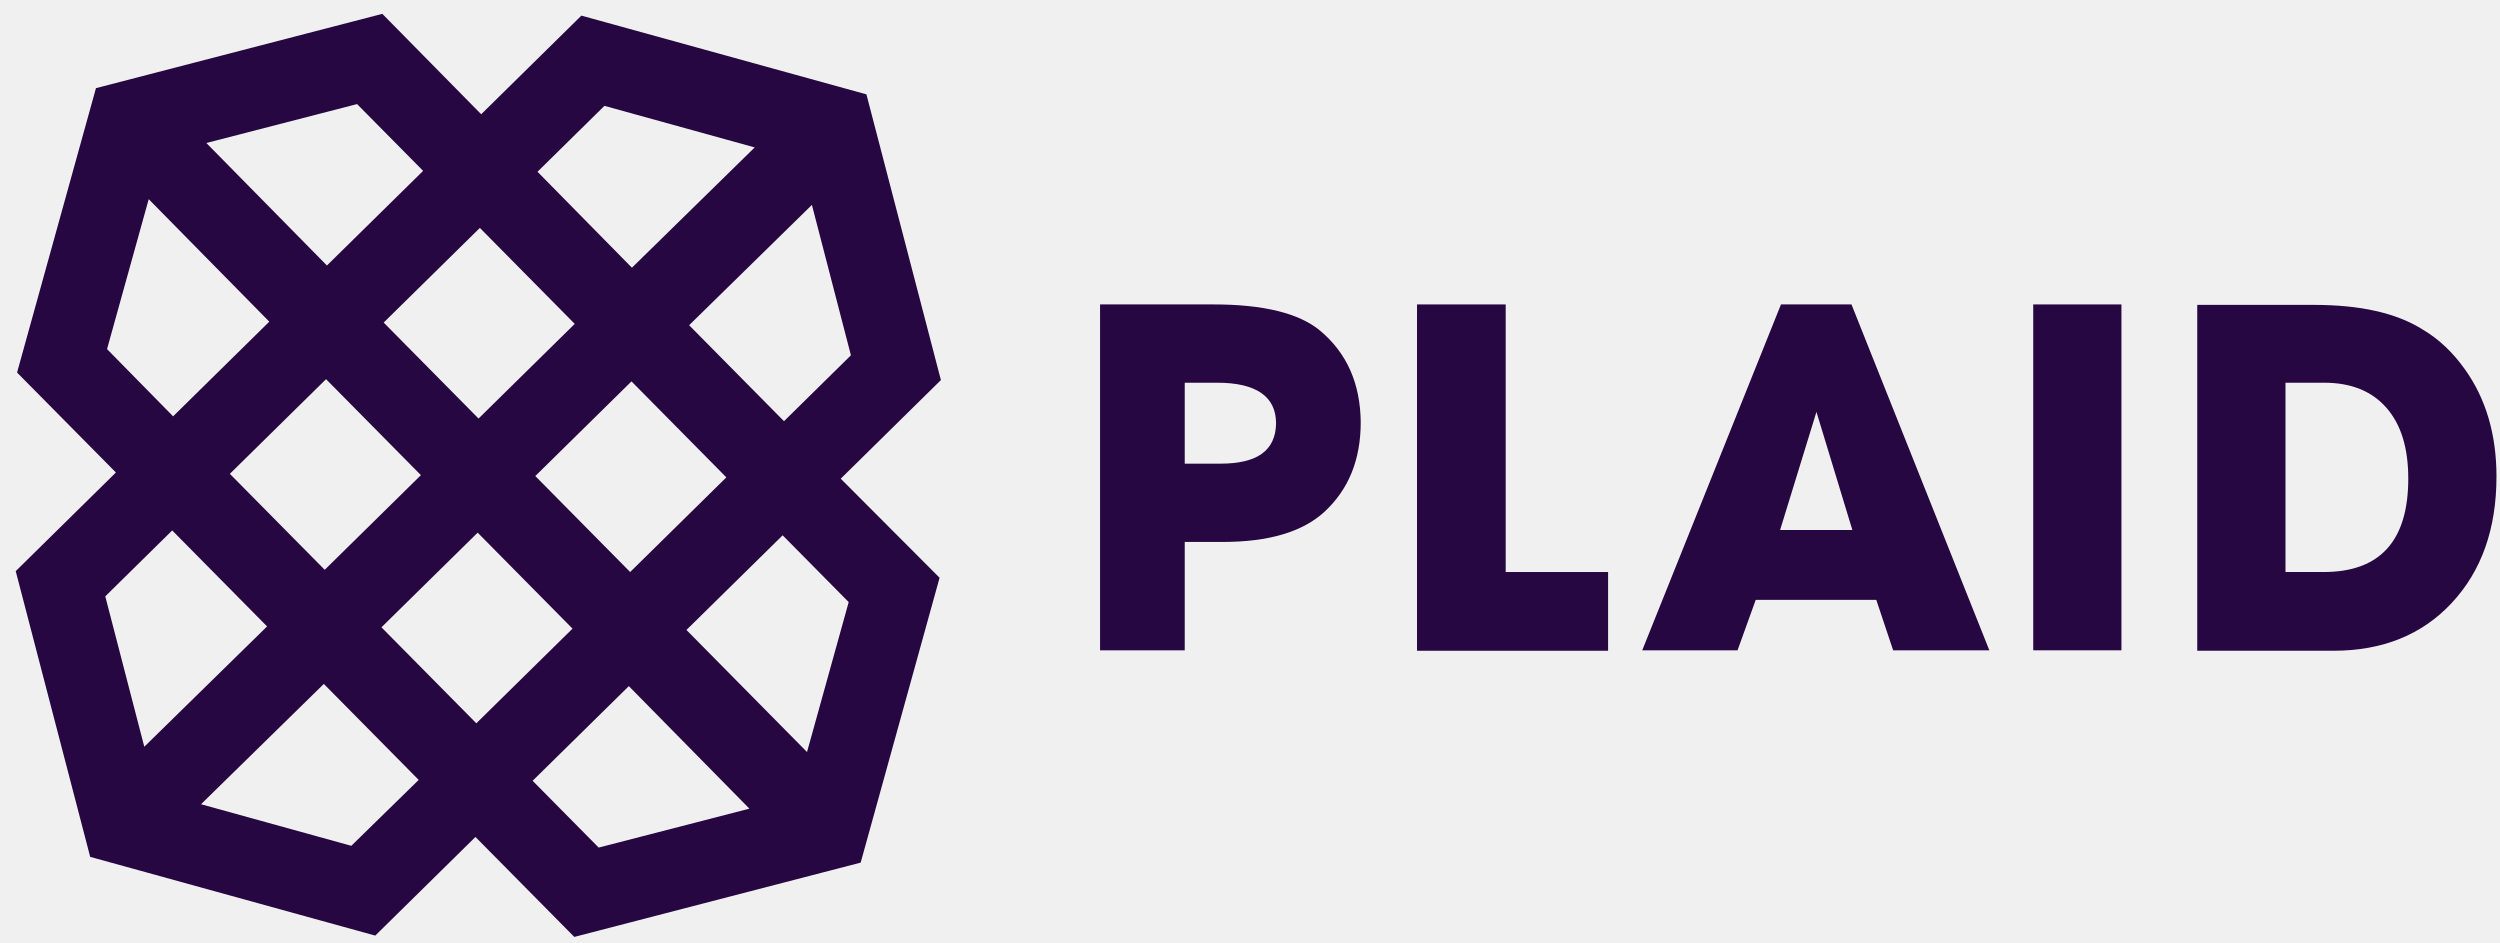
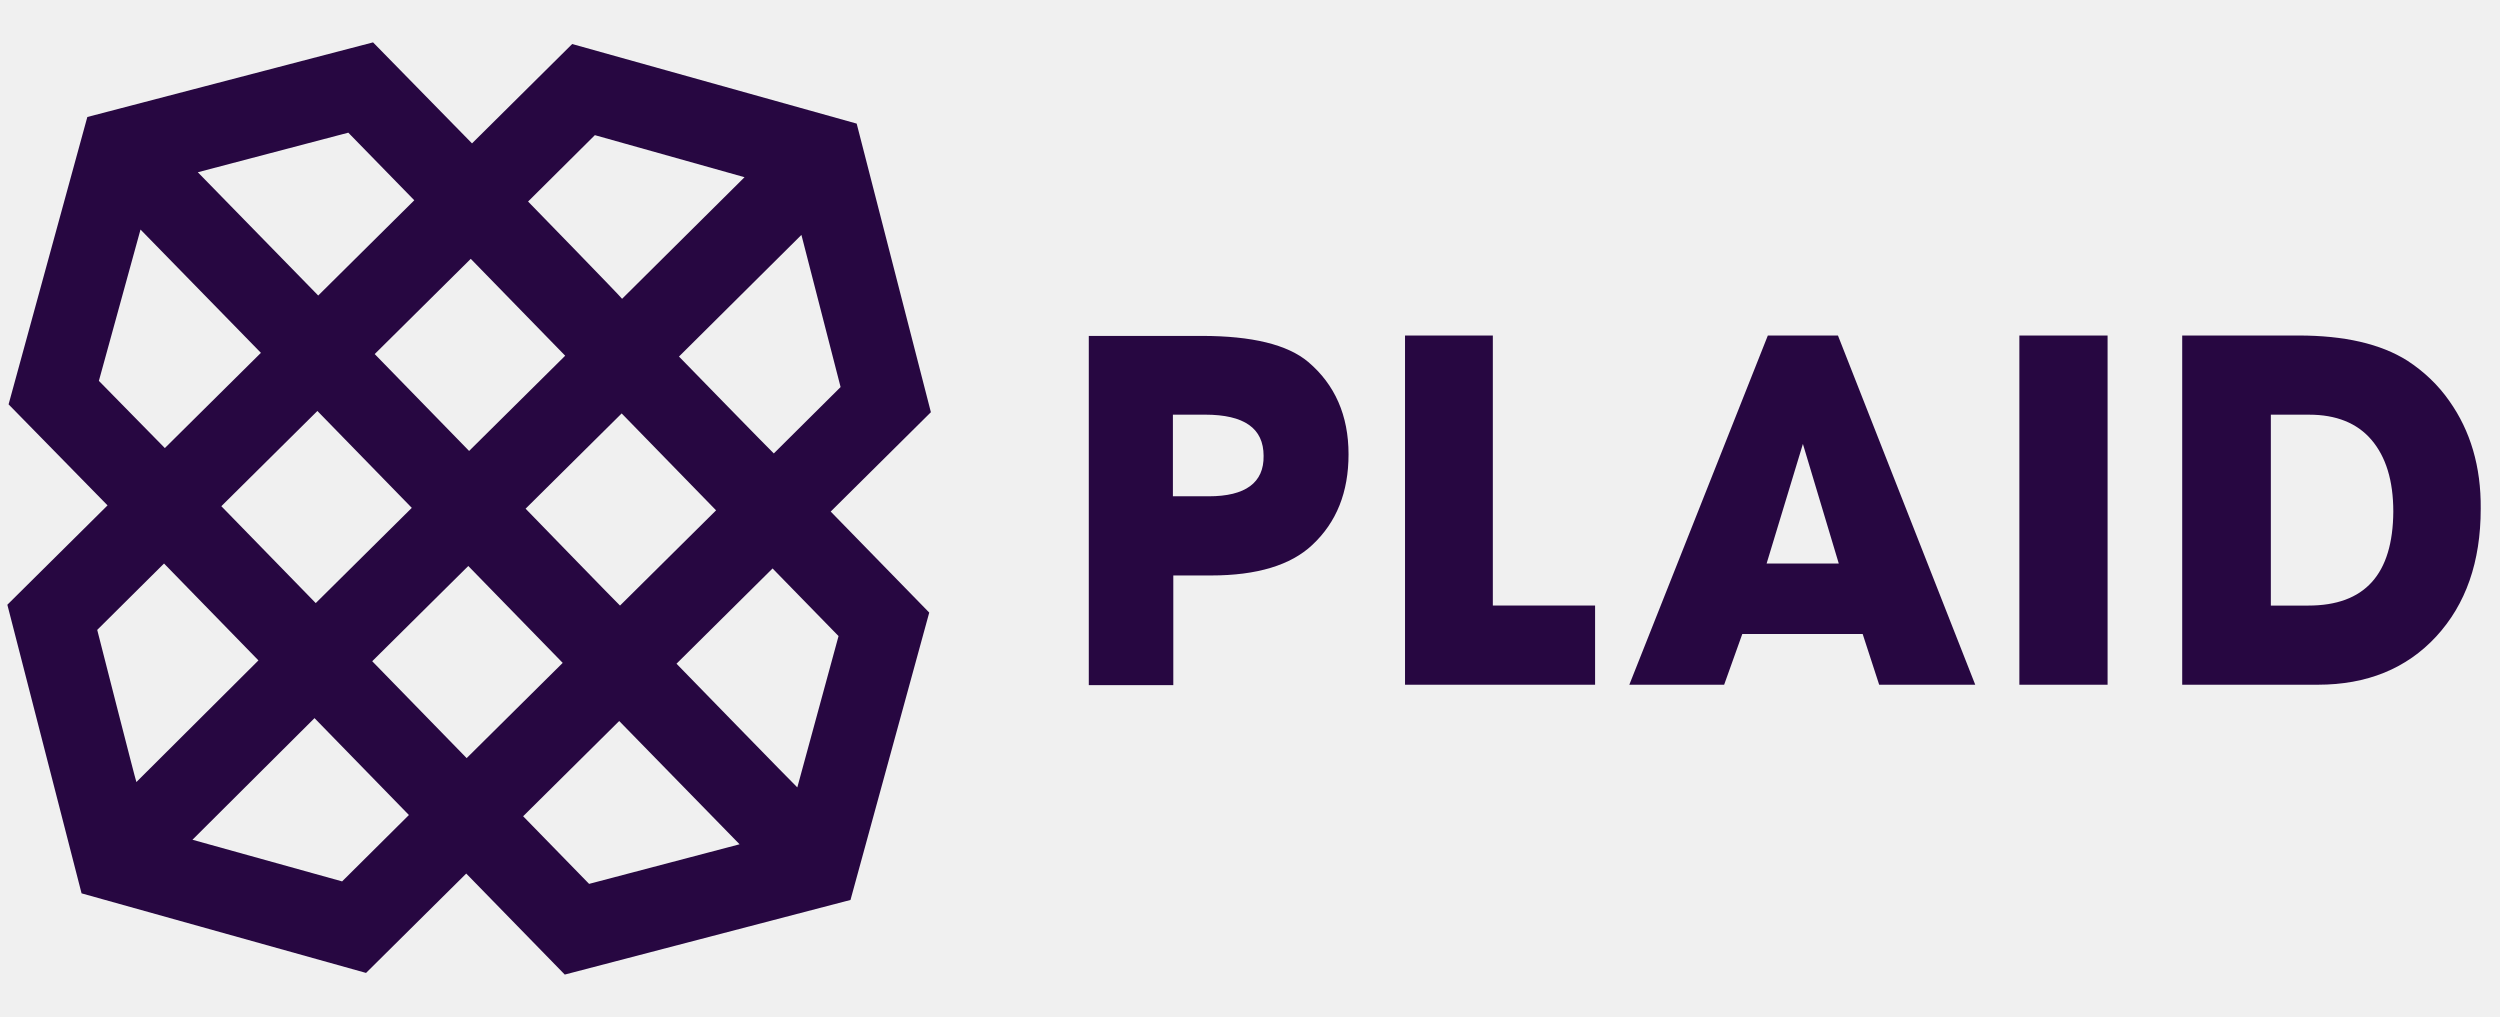
- <svg xmlns="http://www.w3.org/2000/svg" width="130" height="49" viewBox="0 0 130 49" fill="none">
-   <g clip-path="url(#clip0_111_1764)">
-     <path d="M63.473 24.11H61.606V19.901H63.289C65.317 19.901 66.355 20.614 66.355 22.017C66.332 23.42 65.387 24.11 63.473 24.11ZM68.637 17.187C67.554 16.291 65.709 15.83 63.105 15.83H57.203V33.816H61.606V28.181H63.589C65.986 28.181 67.738 27.652 68.868 26.617C70.135 25.444 70.758 23.903 70.758 21.948C70.735 19.947 70.043 18.36 68.637 17.187Z" fill="#270741" />
-     <path d="M78.296 15.83H73.685V33.839H83.621V29.745H78.296V15.83Z" fill="#270741" />
-     <path d="M92.565 27.56L94.455 21.419L96.323 27.56H92.565ZM92.611 15.83L85.396 33.816H90.352L91.297 31.194H97.567L98.444 33.816H103.446L96.277 15.83H92.611Z" fill="#270741" />
-     <path d="M110.315 15.83H105.728V33.816H110.315V15.83Z" fill="#270741" />
-     <path d="M120.828 29.745H118.845V19.901H120.85C122.256 19.901 123.34 20.338 124.1 21.212C124.862 22.086 125.23 23.305 125.23 24.892C125.23 28.135 123.754 29.745 120.828 29.745ZM128.181 19.212C127.559 18.338 126.843 17.648 125.99 17.142C124.608 16.268 122.718 15.854 120.321 15.854H114.257V33.839H121.334C123.893 33.839 125.944 33.011 127.489 31.355C129.033 29.699 129.817 27.514 129.817 24.777C129.817 22.592 129.264 20.73 128.181 19.212Z" fill="#270741" />
-     <path d="M27.696 40.601L32.699 35.679L38.969 42.05L31.131 44.074L27.696 40.601ZM10.453 41.82L16.839 35.564L21.772 40.555L18.268 43.982L10.453 41.82ZM35.695 32.758L40.698 27.836L44.132 31.309L41.965 39.106L35.695 32.758ZM19.835 32.62L24.838 27.698L29.771 32.689L24.769 37.611L19.835 32.62ZM5.474 31.01L8.955 27.583L13.888 32.574L7.503 38.83L5.474 31.01ZM27.835 24.754L32.837 19.832L37.77 24.823L32.768 29.745L27.835 24.754ZM11.952 24.639L16.954 19.717L21.887 24.708L16.885 29.63L11.952 24.639ZM19.951 16.773L24.953 11.851L29.886 16.842L24.884 21.764L19.951 16.773ZM35.834 16.911L42.219 10.655L44.248 18.475L40.767 21.902L35.834 16.911ZM5.566 18.153L7.733 10.357L14.003 16.727L9.001 21.649L5.566 18.153ZM27.95 8.931L31.431 5.504L39.245 7.666L32.86 13.921L27.95 8.931ZM10.73 7.436L18.568 5.412L22.002 8.885L17 13.806L10.73 7.436ZM19.881 0.72L4.99 4.584L0.887 19.372L6.027 24.57L0.817 29.699L4.69 44.557L19.513 48.651L24.723 43.522L29.863 48.72L44.755 44.856L48.858 30.044L43.718 24.892L48.927 19.763L45.054 4.906L30.232 0.812L25.022 5.941L19.881 0.72Z" fill="#270741" />
-   </g>
-   <defs>
-     <clipPath id="clip0_111_1764">
-       <rect width="129" height="48" fill="white" transform="translate(0.817383 0.719727)" />
-     </clipPath>
-   </defs>
+ <svg xmlns="http://www.w3.org/2000/svg" width="118" height="48" viewBox="0 0 118 48" fill="none">
+   <path d="M61.744 17.081C60.771 16.264 59.097 15.855 56.723 15.855H51.391V32.338H55.38V27.162H57.171C59.331 27.162 60.927 26.675 61.939 25.722C63.087 24.651 63.651 23.231 63.651 21.441C63.651 19.611 63.009 18.152 61.744 17.081ZM57.054 23.425H55.361V19.572H56.879C58.728 19.572 59.642 20.215 59.642 21.518C59.662 22.783 58.786 23.425 57.054 23.425ZM70.462 15.836H66.317V32.319H75.288V28.582H70.462V15.836ZM83.442 15.836L76.904 32.319H81.38L82.236 29.925H87.918L88.697 32.319H93.231L86.751 15.836H83.442ZM83.384 26.598L85.097 20.954L86.79 26.598H83.384Z" fill="#270741" />
+   <path d="M95.314 32.319H99.478V15.836H95.314V32.319ZM115.611 18.931C115.085 18.172 114.404 17.529 113.626 17.023C112.361 16.226 110.648 15.836 108.488 15.836H103V32.319H109.403C111.719 32.319 113.587 31.56 114.988 30.043C116.389 28.524 117.09 26.52 117.09 24.01C117.109 22.025 116.603 20.332 115.611 18.931ZM108.955 28.583H107.184V19.573H108.994C110.259 19.573 111.252 19.962 111.933 20.76C112.614 21.558 112.964 22.686 112.964 24.146C112.945 27.104 111.621 28.583 108.955 28.583ZM17.608 2L4.122 5.522L0.405 19.086L5.076 23.854L0.347 28.544L3.85 42.166L17.277 45.922L22.006 41.232L26.657 46L40.143 42.478L43.86 28.914L39.209 24.146L43.938 19.456L40.435 5.834L27.007 2.078L22.279 6.768L17.608 2ZM9.337 8.13L16.44 6.262L19.554 9.453L15.02 13.949L9.337 8.13ZM24.925 9.512L28.078 6.379L35.142 8.364L29.362 14.104C29.382 14.085 24.925 9.512 24.925 9.512ZM4.667 17.977L6.632 10.835L12.315 16.654L7.781 21.149L4.667 17.977ZM32.048 16.829L37.827 11.088L39.676 18.269L36.524 21.402C36.504 21.402 32.048 16.829 32.048 16.829ZM17.686 16.712L22.22 12.217L26.677 16.79L22.142 21.285L17.686 16.712ZM10.447 23.893L14.981 19.398L19.437 23.971L14.903 28.466L10.447 23.893ZM24.808 24.01L29.343 19.514L33.799 24.088L29.265 28.583C29.265 28.602 24.808 24.01 24.808 24.01ZM4.589 29.731L7.742 26.598L12.198 31.171L6.438 36.912C6.418 36.912 4.589 29.731 4.589 29.731ZM17.569 31.21L22.103 26.715L26.56 31.288L22.026 35.783L17.569 31.21ZM31.931 31.327L36.465 26.831L39.579 30.023L37.633 37.165C37.613 37.165 31.931 31.327 31.931 31.327ZM9.084 39.636L14.845 33.896L19.301 38.469L16.148 41.602L9.084 39.636ZM24.692 38.527L29.226 34.032L34.908 39.85L27.805 41.719L24.692 38.527Z" fill="#270741" />
</svg>
